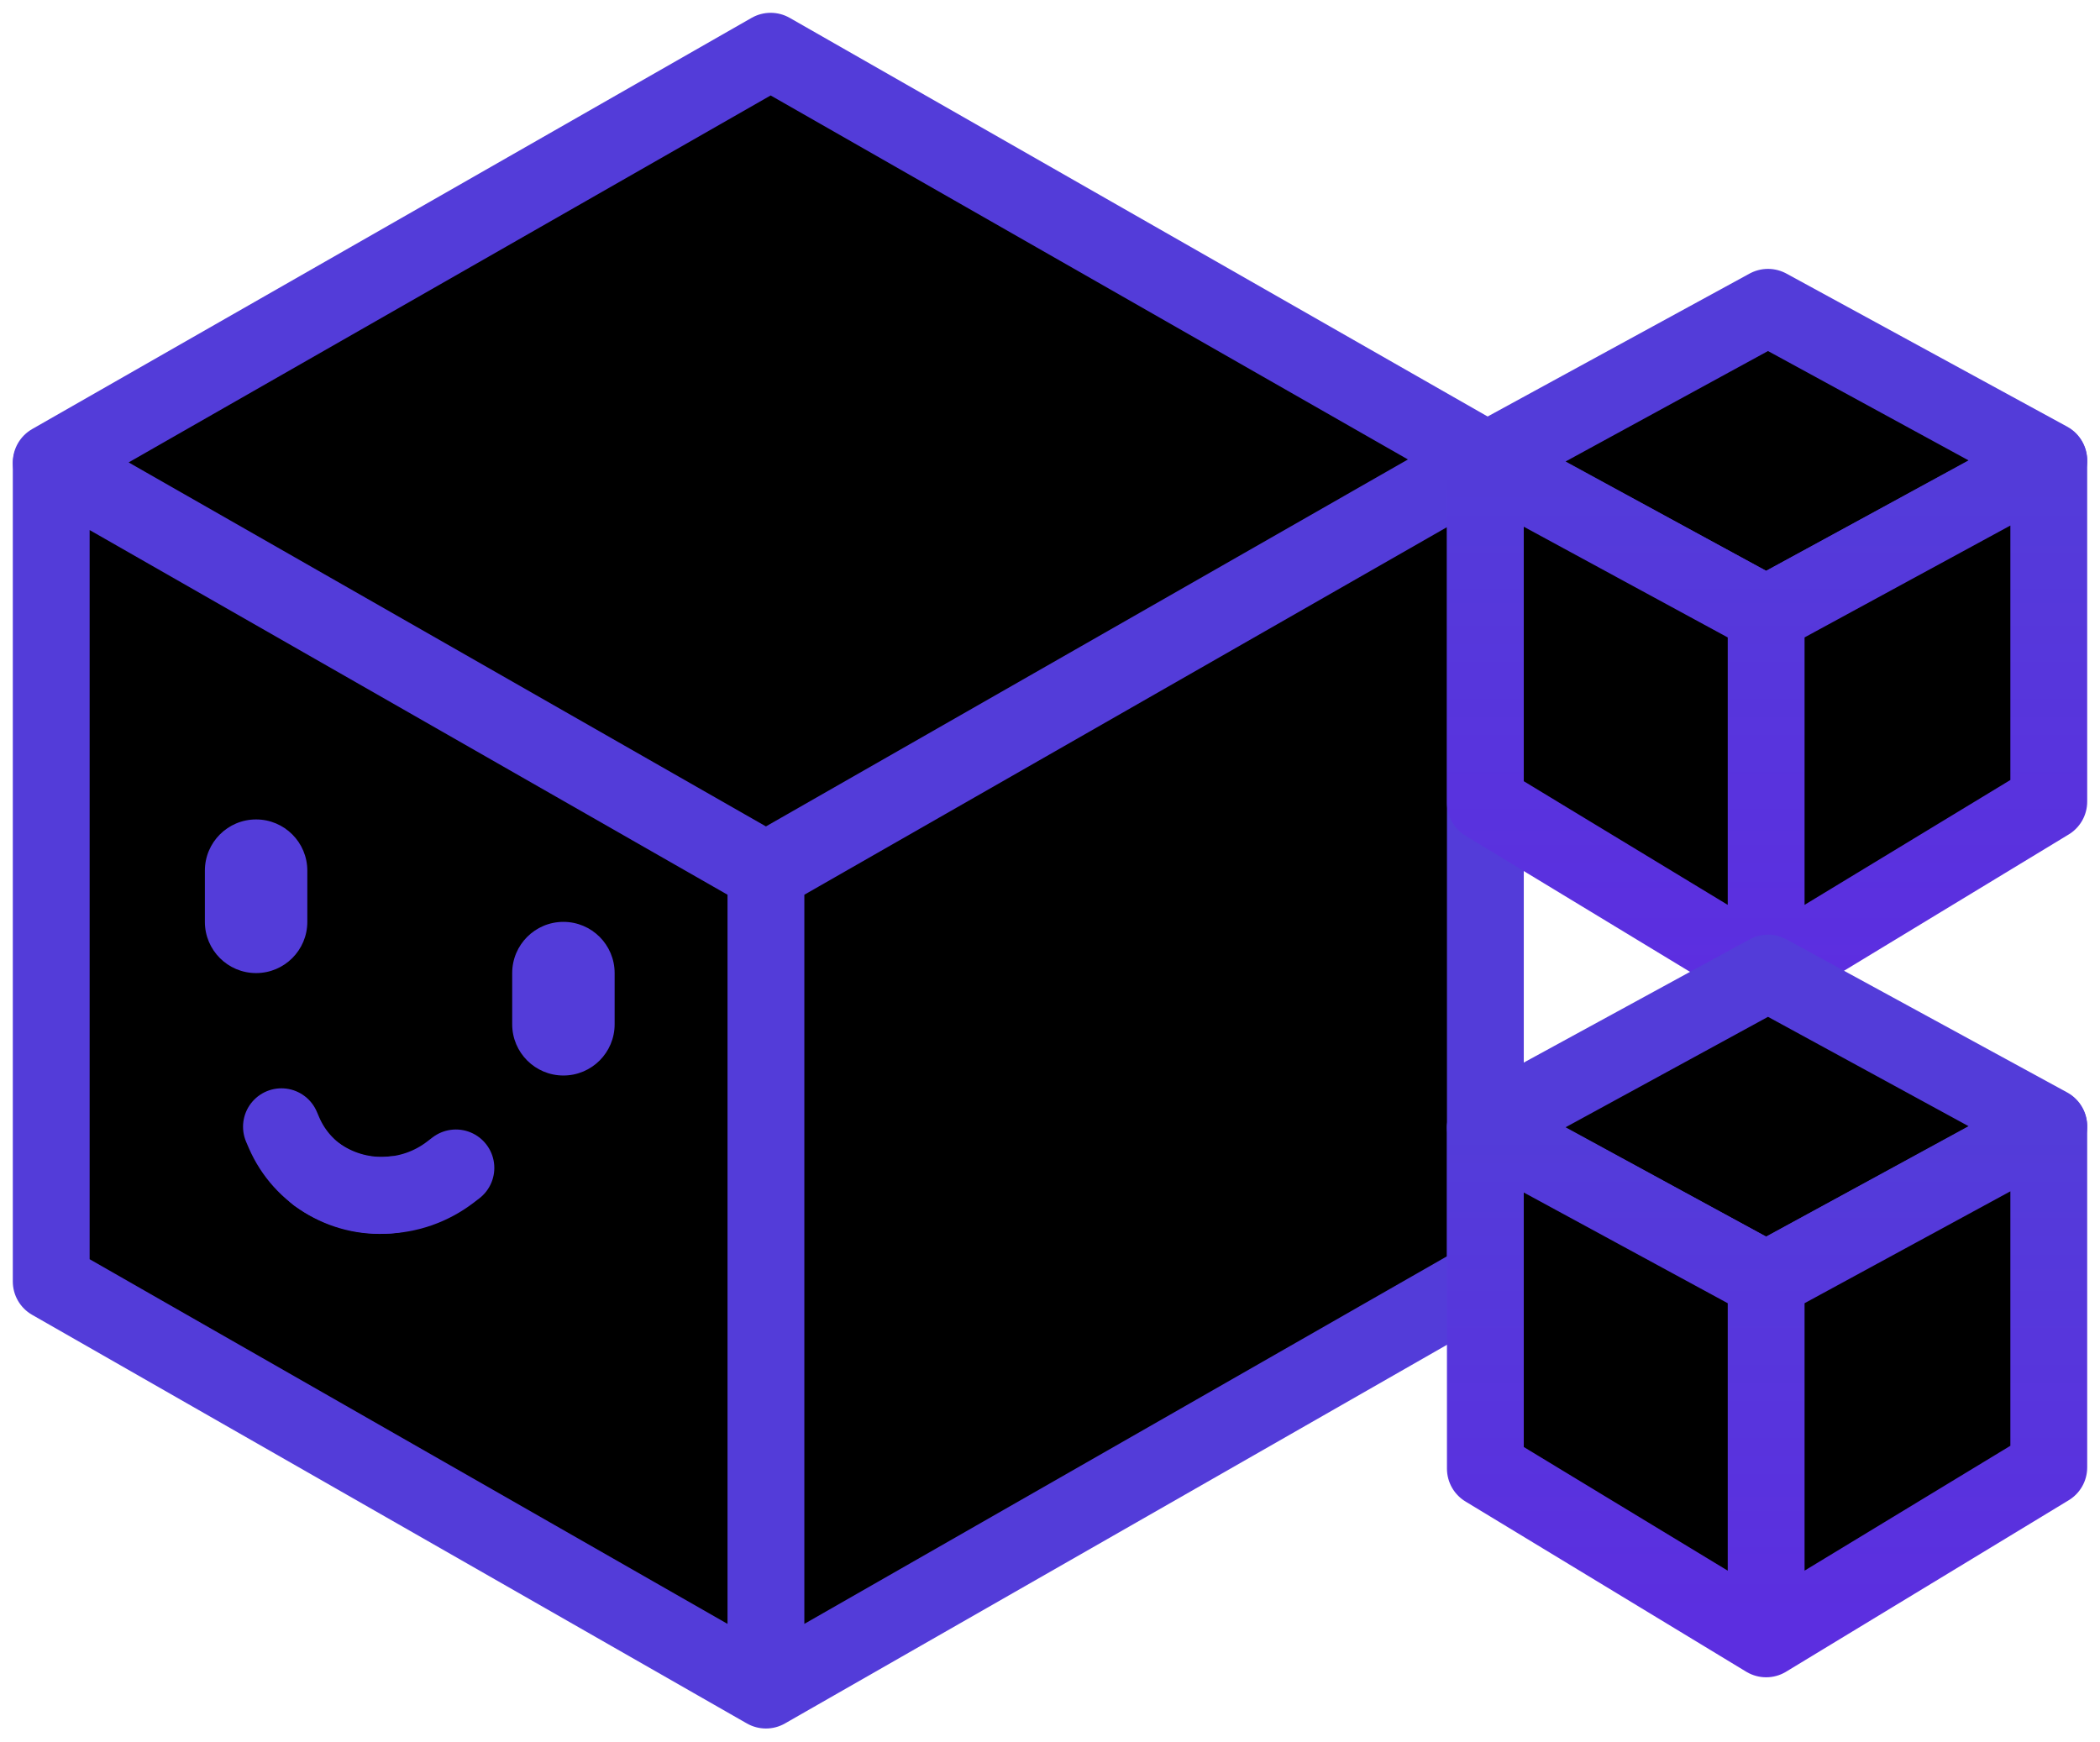
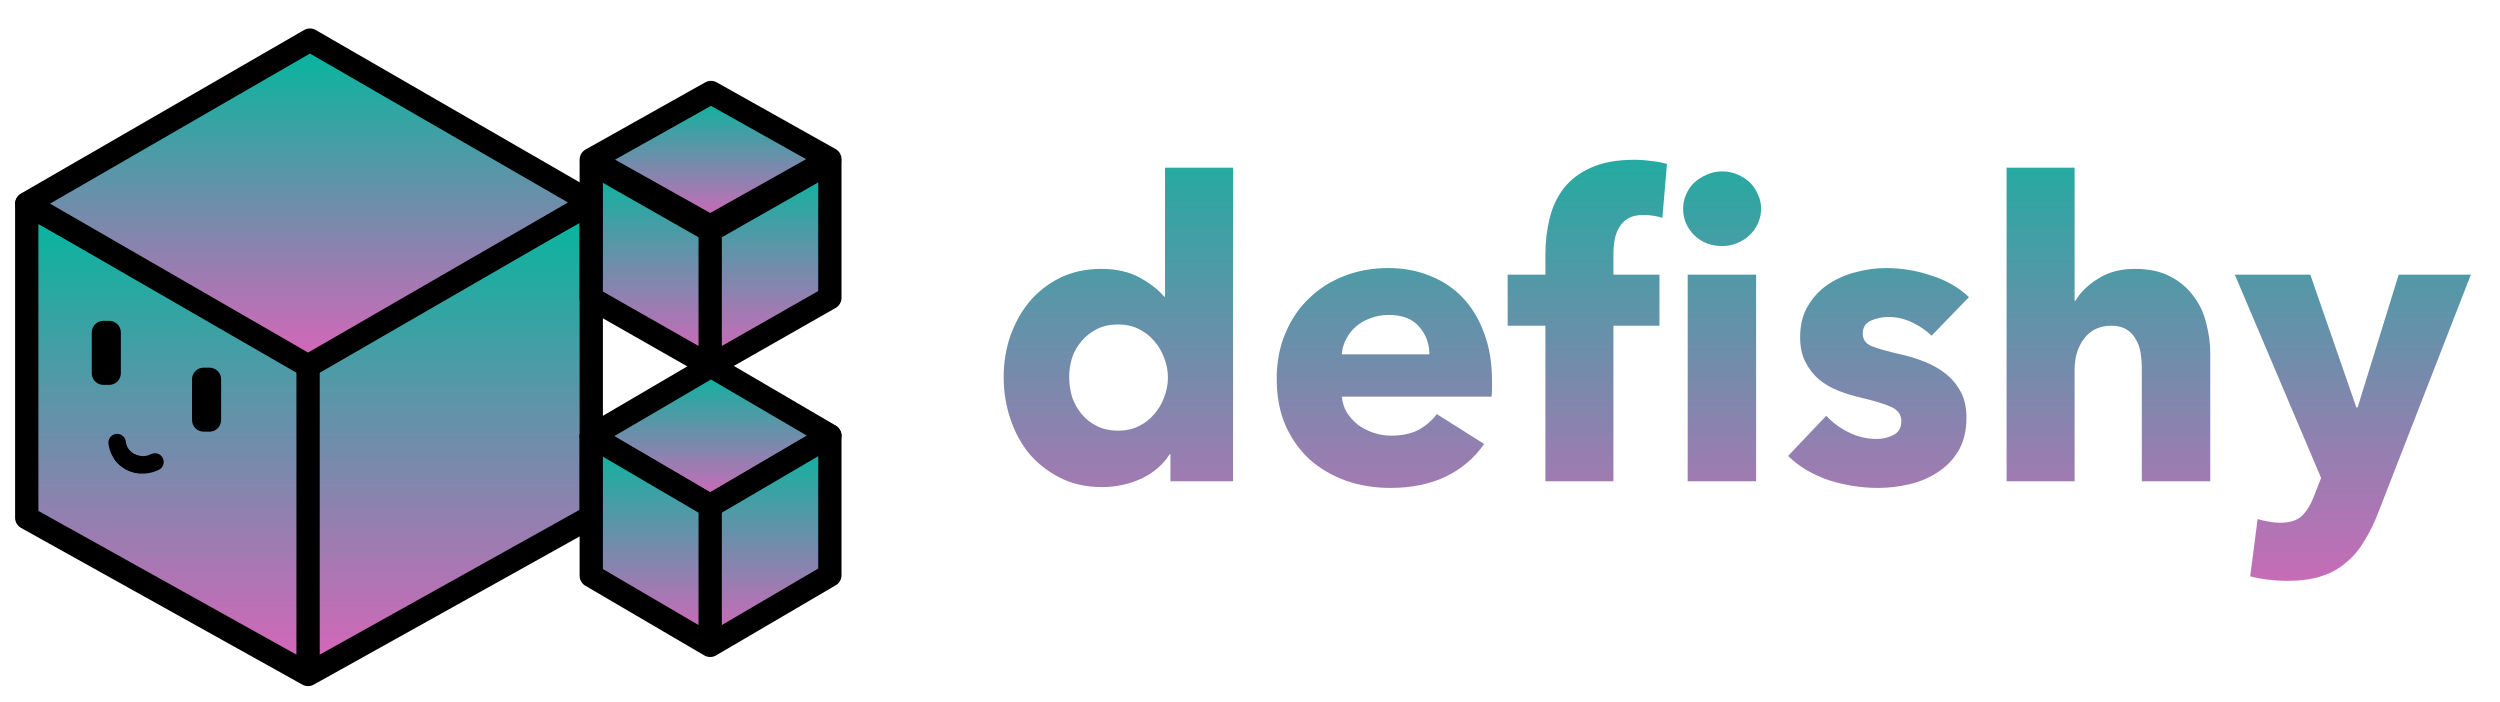
- <svg xmlns="http://www.w3.org/2000/svg" width="41" height="34" viewBox="0 0 41 34" fill="none">
-   <path d="M1 9.029L15.046 1L29 8.971L14.954 17L1 9.029Z" fill="black" stroke="#533CD9" stroke-width="1.5" stroke-linecap="round" stroke-linejoin="round" />
-   <path d="M14.954 17.035L29 9V24.965L14.954 33V17.035ZM1 9.057L14.954 17.035V33L1 25.022V9.057Z" fill="black" stroke="#533CD9" stroke-width="1.5" stroke-linecap="round" stroke-linejoin="round" />
-   <path d="M29 9.011L34.518 6L40 8.989L34.482 12L29 9.011Z" fill="black" stroke="#533CD9" stroke-width="1.5" stroke-linecap="round" stroke-linejoin="round" />
-   <path d="M34.482 12L40 9V15.652L34.482 19V12ZM29 9.024L34.482 12V19L29 15.676V9.024Z" fill="black" />
-   <path d="M34.482 12L40 9V15.652L34.482 19M34.482 12V19M34.482 12L29 9.024V15.676L34.482 19" stroke="url(#paint0_linear_77_13)" stroke-width="1.5" stroke-linecap="round" stroke-linejoin="round" />
-   <path d="M29 22.011L34.518 19L40 21.989L34.482 25L29 22.011Z" fill="black" stroke="#533CD9" stroke-width="1.5" stroke-linecap="round" stroke-linejoin="round" />
-   <path d="M34.482 25L40 22V28.652L34.482 32V25ZM29 22.024L34.482 25V32L29 28.676V22.024Z" fill="black" />
-   <path d="M34.482 25L40 22V28.652L34.482 32M34.482 25V32M34.482 25L29 22.024V28.676L34.482 32" stroke="url(#paint1_linear_77_13)" stroke-width="1.5" stroke-linecap="round" stroke-linejoin="round" />
-   <rect x="4" y="16" width="2" height="3" rx="1" fill="#533CD9" />
-   <rect x="10" y="18" width="2" height="3" rx="1" fill="#533CD9" />
-   <path d="M8.901 22.804L8.794 22.886C8.031 23.471 6.977 23.492 6.191 22.937V22.937" stroke="#533CD9" stroke-width="1.5" stroke-linecap="round" />
-   <path d="M5.495 22L5.545 22.116C5.903 22.945 6.766 23.439 7.663 23.327V23.327" stroke="#533CD9" stroke-width="1.5" stroke-linecap="round" />
+ <svg xmlns="http://www.w3.org/2000/svg" width="374" height="105" viewBox="0 0 374 105" fill="none">
+   <path d="M46.089 53.99L88.453 30.378V77.289L46.089 100.901V53.99ZM4 30.547L46.089 53.99V100.901L4 77.457V30.547Z" fill="url(#paint0_linear_156_417)" stroke="black" stroke-width="0.871" stroke-linecap="round" stroke-linejoin="round" />
+   <path d="M4 30.465L46.364 6L88.453 30.291L46.089 54.756L4 30.465Z" stroke="black" stroke-width="0.871" stroke-linecap="round" stroke-linejoin="round" />
+   <path d="M46.089 53.99L88.453 30.378V77.289L46.089 100.901V53.99ZM4 30.547L46.089 53.99V100.901L4 77.457V30.547Z" stroke="black" stroke-width="0.871" stroke-linecap="round" stroke-linejoin="round" />
+   <path d="M88.453 23.884L106.359 13.836L124.149 23.812L106.243 33.861L88.453 23.884Z" stroke="black" stroke-width="0.871" stroke-linecap="round" stroke-linejoin="round" />
+   <path d="M106.243 34.486L124.149 24.284V44.554L106.243 54.756V34.486ZM88.453 24.357L106.243 34.486V54.756L88.453 44.627V24.357Z" stroke="black" stroke-width="0.871" stroke-linecap="round" stroke-linejoin="round" />
+   <path d="M88.453 65.242L106.359 54.756L124.149 65.167L106.243 75.652L88.453 65.242Z" stroke="black" stroke-width="0.871" stroke-linecap="round" stroke-linejoin="round" />
+   <path d="M106.243 75.698L124.149 65.204V86.053L106.243 96.547V75.698ZM88.453 65.279L106.243 75.698V96.547L88.453 86.128V65.279Z" stroke="black" stroke-width="0.871" stroke-linecap="round" stroke-linejoin="round" />
+   <path d="M4 30.465L46.364 6L88.453 30.291L46.089 54.756L4 30.465Z" stroke="black" stroke-width="0.871" stroke-linecap="round" stroke-linejoin="round" />
+   <path d="M46.089 53.99L88.453 30.378V77.289L46.089 100.901V53.99ZM4 30.547L46.089 53.99V100.901L4 77.457V30.547Z" stroke="black" stroke-width="0.871" stroke-linecap="round" stroke-linejoin="round" />
+   <path d="M88.453 23.884L106.359 13.836L124.149 23.812L106.243 33.861L88.453 23.884Z" stroke="black" stroke-width="0.871" stroke-linecap="round" stroke-linejoin="round" />
+   <path d="M106.243 34.486L124.149 24.284V44.554L106.243 54.756V34.486ZM88.453 24.357L106.243 34.486V54.756L88.453 44.627V24.357Z" stroke="black" stroke-width="0.871" stroke-linecap="round" stroke-linejoin="round" />
+   <path d="M88.453 65.242L106.359 54.756L124.149 65.167L106.243 75.652L88.453 65.242Z" stroke="black" stroke-width="0.871" stroke-linecap="round" stroke-linejoin="round" />
+   <path d="M106.243 75.698L124.149 65.204V86.053L106.243 96.547V75.698ZM88.453 65.279L106.243 75.698V96.547L88.453 86.128V65.279Z" stroke="black" stroke-width="0.871" stroke-linecap="round" stroke-linejoin="round" />
+   <rect x="13.727" y="48" width="4.353" height="9.577" rx="1.741" fill="black" />
+   <rect x="28.727" y="55" width="4.353" height="9.577" rx="1.741" fill="black" />
+   <path d="M4 30.465L46.364 6L88.453 30.291L46.089 54.756L4 30.465Z" stroke="black" stroke-width="0.871" stroke-linecap="round" stroke-linejoin="round" />
+   <path d="M46.089 53.99L88.453 30.378V77.289L46.089 100.901V53.99ZM4 30.547L46.089 53.99V100.901L4 77.457V30.547Z" stroke="black" stroke-width="0.871" stroke-linecap="round" stroke-linejoin="round" />
+   <path d="M88.453 23.884L106.359 13.836L124.149 23.812L106.243 33.861L88.453 23.884Z" stroke="black" stroke-width="0.871" stroke-linecap="round" stroke-linejoin="round" />
+   <path d="M106.243 34.486L124.149 24.284V44.554L106.243 54.756V34.486ZM88.453 24.357L106.243 34.486V54.756L88.453 44.627V24.357Z" stroke="black" stroke-width="0.871" stroke-linecap="round" stroke-linejoin="round" />
+   <path d="M88.453 65.242L106.359 54.756L124.149 65.167L106.243 75.652L88.453 65.242Z" stroke="black" stroke-width="0.871" stroke-linecap="round" stroke-linejoin="round" />
+   <path d="M106.243 75.698L124.149 65.204V86.053L106.243 96.547V75.698ZM88.453 65.279L106.243 75.698V96.547L88.453 86.128V65.279Z" stroke="black" stroke-width="0.871" stroke-linecap="round" stroke-linejoin="round" />
+   <path d="M4 30.465L46.364 6L88.453 30.291L46.089 54.756L4 30.465Z" stroke="black" stroke-width="0.871" stroke-linecap="round" stroke-linejoin="round" />
+   <path d="M46.089 53.99L88.453 30.378V77.289L46.089 100.901V53.99ZM4 30.547L46.089 53.99V100.901L4 77.457V30.547Z" stroke="black" stroke-width="0.871" stroke-linecap="round" stroke-linejoin="round" />
+   <path d="M88.453 23.884L106.359 13.836L124.149 23.812L106.243 33.861L88.453 23.884Z" stroke="black" stroke-width="0.871" stroke-linecap="round" stroke-linejoin="round" />
+   <path d="M106.243 34.486L124.149 24.284V44.554L106.243 54.756V34.486ZM88.453 24.357L106.243 34.486V54.756L88.453 44.627V24.357Z" stroke="black" stroke-width="0.871" stroke-linecap="round" stroke-linejoin="round" />
+   <path d="M88.453 65.242L106.359 54.756L124.149 65.167L106.243 75.652L88.453 65.242Z" stroke="black" stroke-width="0.871" stroke-linecap="round" stroke-linejoin="round" />
+   <path d="M106.243 75.698L124.149 65.204V86.053L106.243 96.547V75.698ZM88.453 65.279L106.243 75.698V96.547L88.453 86.128V65.279Z" stroke="black" stroke-width="0.871" stroke-linecap="round" stroke-linejoin="round" />
+   <path d="M4 30.465L46.364 6L88.453 30.291L46.089 54.756L4 30.465Z" stroke="black" stroke-width="0.871" stroke-linecap="round" stroke-linejoin="round" />
+   <path d="M46.089 53.99L88.453 30.378V77.289L46.089 100.901V53.99ZM4 30.547L46.089 53.99V100.901L4 77.457V30.547Z" stroke="black" stroke-width="0.871" stroke-linecap="round" stroke-linejoin="round" />
+   <path d="M88.453 23.884L106.359 13.836L124.149 23.812L106.243 33.861L88.453 23.884Z" stroke="black" stroke-width="0.871" stroke-linecap="round" stroke-linejoin="round" />
+   <path d="M106.243 34.486L124.149 24.284V44.554L106.243 54.756V34.486ZM88.453 24.357L106.243 34.486V54.756L88.453 44.627V24.357Z" stroke="black" stroke-width="0.871" stroke-linecap="round" stroke-linejoin="round" />
+   <path d="M88.453 65.242L106.359 54.756L124.149 65.167L106.243 75.652L88.453 65.242Z" stroke="black" stroke-width="0.871" stroke-linecap="round" stroke-linejoin="round" />
+   <path d="M106.243 75.698L124.149 65.204V86.053L106.243 96.547V75.698ZM88.453 65.279L106.243 75.698V96.547L88.453 86.128V65.279Z" stroke="black" stroke-width="0.871" stroke-linecap="round" stroke-linejoin="round" />
+   <path d="M4 30.465L46.364 6L88.453 30.291L46.089 54.756L4 30.465Z" stroke="black" stroke-width="0.871" stroke-linecap="round" stroke-linejoin="round" />
+   <path d="M46.089 53.99L88.453 30.378V77.289L46.089 100.901V53.99ZM4 30.547L46.089 53.99V100.901L4 77.457V30.547Z" stroke="black" stroke-width="0.871" stroke-linecap="round" stroke-linejoin="round" />
+   <path d="M88.453 23.884L106.359 13.836L124.149 23.812L106.243 33.861L88.453 23.884Z" stroke="black" stroke-width="0.871" stroke-linecap="round" stroke-linejoin="round" />
+   <path d="M106.243 34.486L124.149 24.284V44.554L106.243 54.756V34.486ZM88.453 24.357L106.243 34.486V54.756L88.453 44.627V24.357Z" stroke="black" stroke-width="0.871" stroke-linecap="round" stroke-linejoin="round" />
+   <path d="M88.453 65.242L106.359 54.756L124.149 65.167L106.243 75.652L88.453 65.242Z" stroke="black" stroke-width="0.871" stroke-linecap="round" stroke-linejoin="round" />
+   <path d="M106.243 75.698L124.149 65.204V86.053L106.243 96.547V75.698ZM88.453 65.279L106.243 75.698V96.547L88.453 86.128V65.279Z" stroke="black" stroke-width="0.871" stroke-linecap="round" stroke-linejoin="round" />
+   <path d="M4 30.465L46.364 6L88.453 30.291L46.089 54.756L4 30.465Z" stroke="black" stroke-width="0.871" stroke-linecap="round" stroke-linejoin="round" />
+   <path d="M46.089 53.99L88.453 30.378V77.289L46.089 100.901V53.99ZM4 30.547L46.089 53.99V100.901L4 77.457V30.547Z" stroke="black" stroke-width="0.871" stroke-linecap="round" stroke-linejoin="round" />
+   <path d="M88.453 23.884L106.359 13.836L124.149 23.812L106.243 33.861L88.453 23.884Z" stroke="black" stroke-width="0.871" stroke-linecap="round" stroke-linejoin="round" />
+   <path d="M106.243 34.486L124.149 24.284V44.554L106.243 54.756V34.486ZM88.453 24.357L106.243 34.486V54.756L88.453 44.627V24.357Z" stroke="black" stroke-width="0.871" stroke-linecap="round" stroke-linejoin="round" />
+   <path d="M88.453 65.242L106.359 54.756L124.149 65.167L106.243 75.652L88.453 65.242Z" stroke="black" stroke-width="0.871" stroke-linecap="round" stroke-linejoin="round" />
+   <path d="M106.243 75.698L124.149 65.204V86.053L106.243 96.547V75.698ZM88.453 65.279L106.243 75.698V96.547L88.453 86.128V65.279Z" stroke="black" stroke-width="0.871" stroke-linecap="round" stroke-linejoin="round" />
+   <path d="M4 30.465L46.364 6L88.453 30.291L46.089 54.756L4 30.465Z" stroke="black" stroke-width="0.871" stroke-linecap="round" stroke-linejoin="round" />
+   <path d="M46.089 53.99L88.453 30.378V77.289L46.089 100.901V53.99ZM4 30.547L46.089 53.99V100.901L4 77.457V30.547Z" stroke="black" stroke-width="0.871" stroke-linecap="round" stroke-linejoin="round" />
+   <path d="M88.453 23.884L106.359 13.836L124.149 23.812L106.243 33.861L88.453 23.884Z" stroke="black" stroke-width="0.871" stroke-linecap="round" stroke-linejoin="round" />
+   <path d="M106.243 34.486L124.149 24.284V44.554L106.243 54.756V34.486ZM88.453 24.357L106.243 34.486V54.756L88.453 44.627V24.357Z" stroke="black" stroke-width="0.871" stroke-linecap="round" stroke-linejoin="round" />
+   <path d="M88.453 65.242L106.359 54.756L124.149 65.167L106.243 75.652L88.453 65.242Z" stroke="black" stroke-width="0.871" stroke-linecap="round" stroke-linejoin="round" />
+   <path d="M106.243 75.698L124.149 65.204V86.053L106.243 96.547V75.698ZM88.453 65.279L106.243 75.698V96.547L88.453 86.128V65.279Z" stroke="black" stroke-width="0.871" stroke-linecap="round" stroke-linejoin="round" />
+   <path d="M4 30.465L46.364 6L88.453 30.291L46.089 54.756L4 30.465Z" stroke="black" stroke-width="0.871" stroke-linecap="round" stroke-linejoin="round" />
+   <path d="M46.089 53.99L88.453 30.378V77.289L46.089 100.901V53.99ZM4 30.547L46.089 53.99V100.901L4 77.457V30.547Z" stroke="black" stroke-width="0.871" stroke-linecap="round" stroke-linejoin="round" />
+   <path d="M88.453 23.884L106.359 13.836L124.149 23.812L106.243 33.861L88.453 23.884Z" stroke="black" stroke-width="0.871" stroke-linecap="round" stroke-linejoin="round" />
+   <path d="M106.243 34.486L124.149 24.284V44.554L106.243 54.756V34.486ZM88.453 24.357L106.243 34.486V54.756L88.453 44.627V24.357Z" stroke="black" stroke-width="0.871" stroke-linecap="round" stroke-linejoin="round" />
+   <path d="M88.453 65.242L106.359 54.756L124.149 65.167L106.243 75.652L88.453 65.242Z" stroke="black" stroke-width="0.871" stroke-linecap="round" stroke-linejoin="round" />
+   <path d="M106.243 75.698L124.149 65.204V86.053L106.243 96.547V75.698ZM88.453 65.279L106.243 75.698V96.547L88.453 86.128V65.279Z" stroke="black" stroke-width="0.871" stroke-linecap="round" stroke-linejoin="round" />
+   <path d="M4 30.465L46.364 6L88.453 30.291L46.089 54.756L4 30.465Z" stroke="black" stroke-width="0.871" stroke-linecap="round" stroke-linejoin="round" />
+   <path d="M46.089 53.99L88.453 30.378V77.289L46.089 100.901V53.99ZM4 30.547L46.089 53.99V100.901L4 77.457V30.547Z" stroke="black" stroke-width="0.871" stroke-linecap="round" stroke-linejoin="round" />
+   <path d="M88.453 23.884L106.359 13.836L124.149 23.812L106.243 33.861L88.453 23.884Z" stroke="black" stroke-width="0.871" stroke-linecap="round" stroke-linejoin="round" />
+   <path d="M106.243 34.486L124.149 24.284V44.554L106.243 54.756V34.486ZM88.453 24.357L106.243 34.486V54.756L88.453 44.627V24.357Z" stroke="black" stroke-width="0.871" stroke-linecap="round" stroke-linejoin="round" />
+   <path d="M88.453 65.242L106.359 54.756L124.149 65.167L106.243 75.652L88.453 65.242Z" stroke="black" stroke-width="0.871" stroke-linecap="round" stroke-linejoin="round" />
+   <path d="M106.243 75.698L124.149 65.204V86.053L106.243 96.547V75.698ZM88.453 65.279L106.243 75.698V96.547L88.453 86.128V65.279Z" stroke="black" stroke-width="0.871" stroke-linecap="round" stroke-linejoin="round" />
+   <path d="M4 30.465L46.364 6L88.453 30.291L46.089 54.756L4 30.465Z" stroke="black" stroke-width="0.871" stroke-linecap="round" stroke-linejoin="round" />
+   <path d="M46.089 53.99L88.453 30.378V77.289L46.089 100.901V53.99ZM4 30.547L46.089 53.99V100.901L4 77.457V30.547Z" stroke="black" stroke-width="0.871" stroke-linecap="round" stroke-linejoin="round" />
+   <path d="M88.453 23.884L106.359 13.836L124.149 23.812L106.243 33.861L88.453 23.884Z" stroke="black" stroke-width="0.871" stroke-linecap="round" stroke-linejoin="round" />
+   <path d="M106.243 34.486L124.149 24.284V44.554L106.243 54.756V34.486ZM88.453 24.357L106.243 34.486V54.756L88.453 44.627V24.357Z" stroke="black" stroke-width="0.871" stroke-linecap="round" stroke-linejoin="round" />
+   <path d="M88.453 65.242L106.359 54.756L124.149 65.167L106.243 75.652L88.453 65.242Z" stroke="black" stroke-width="0.871" stroke-linecap="round" stroke-linejoin="round" />
+   <path d="M106.243 75.698L124.149 65.204V86.053L106.243 96.547V75.698ZM88.453 65.279L106.243 75.698V96.547L88.453 86.128V65.279Z" stroke="black" stroke-width="0.871" stroke-linecap="round" stroke-linejoin="round" />
+   <path d="M4 30.465L46.364 6L88.453 30.291L46.089 54.756L4 30.465Z" stroke="black" stroke-width="0.871" stroke-linecap="round" stroke-linejoin="round" />
+   <path d="M46.089 53.99L88.453 30.378V77.289L46.089 100.901V53.99ZM4 30.547L46.089 53.99V100.901L4 77.457V30.547Z" stroke="black" stroke-width="0.871" stroke-linecap="round" stroke-linejoin="round" />
+   <path d="M88.453 23.884L106.359 13.836L124.149 23.812L106.243 33.861L88.453 23.884Z" stroke="black" stroke-width="0.871" stroke-linecap="round" stroke-linejoin="round" />
+   <path d="M106.243 34.486L124.149 24.284V44.554L106.243 54.756V34.486ZM88.453 24.357L106.243 34.486V54.756L88.453 44.627V24.357Z" stroke="black" stroke-width="0.871" stroke-linecap="round" stroke-linejoin="round" />
+   <path d="M88.453 65.242L106.359 54.756L124.149 65.167L106.243 75.652L88.453 65.242Z" stroke="black" stroke-width="0.871" stroke-linecap="round" stroke-linejoin="round" />
+   <path d="M106.243 75.698L124.149 65.204V86.053L106.243 96.547V75.698ZM88.453 65.279L106.243 75.698V96.547L88.453 86.128V65.279Z" stroke="black" stroke-width="0.871" stroke-linecap="round" stroke-linejoin="round" />
+   <path d="M4 30.465L46.364 6L88.453 30.291L46.089 54.756L4 30.465Z" stroke="black" stroke-width="0.871" stroke-linecap="round" stroke-linejoin="round" />
+   <path d="M46.089 53.99L88.453 30.378V77.289L46.089 100.901V53.99ZM4 30.547L46.089 53.99V100.901L4 77.457V30.547Z" stroke="black" stroke-width="0.871" stroke-linecap="round" stroke-linejoin="round" />
+   <path d="M88.453 23.884L106.359 13.836L124.149 23.812L106.243 33.861L88.453 23.884Z" stroke="black" stroke-width="0.871" stroke-linecap="round" stroke-linejoin="round" />
+   <path d="M106.243 34.486L124.149 24.284V44.554L106.243 54.756V34.486ZM88.453 24.357L106.243 34.486V54.756L88.453 44.627V24.357Z" stroke="black" stroke-width="0.871" stroke-linecap="round" stroke-linejoin="round" />
+   <path d="M88.453 65.242L106.359 54.756L124.149 65.167L106.243 75.652L88.453 65.242Z" stroke="black" stroke-width="0.871" stroke-linecap="round" stroke-linejoin="round" />
+   <path d="M106.243 75.698L124.149 65.204V86.053L106.243 96.547V75.698ZM88.453 65.279L106.243 75.698V96.547L88.453 86.128V65.279Z" stroke="black" stroke-width="0.871" stroke-linecap="round" stroke-linejoin="round" />
+   <path d="M4 30.465L46.364 6L88.453 30.291L46.089 54.756L4 30.465Z" stroke="black" stroke-width="0.871" stroke-linecap="round" stroke-linejoin="round" />
+   <path d="M46.089 53.99L88.453 30.378V77.289L46.089 100.901V53.99ZM4 30.547L46.089 53.99V100.901L4 77.457V30.547Z" stroke="black" stroke-width="0.871" stroke-linecap="round" stroke-linejoin="round" />
+   <path d="M88.453 23.884L106.359 13.836L124.149 23.812L106.243 33.861L88.453 23.884Z" stroke="black" stroke-width="0.871" stroke-linecap="round" stroke-linejoin="round" />
+   <path d="M106.243 34.486L124.149 24.284V44.554L106.243 54.756V34.486ZM88.453 24.357L106.243 34.486V54.756L88.453 44.627V24.357Z" stroke="black" stroke-width="0.871" stroke-linecap="round" stroke-linejoin="round" />
+   <path d="M88.453 65.242L106.359 54.756L124.149 65.167L106.243 75.652L88.453 65.242Z" stroke="black" stroke-width="0.871" stroke-linecap="round" stroke-linejoin="round" />
+   <path d="M106.243 75.698L124.149 65.204V86.053L106.243 96.547V75.698ZM88.453 65.279L106.243 75.698V96.547L88.453 86.128V65.279Z" stroke="black" stroke-width="0.871" stroke-linecap="round" stroke-linejoin="round" />
+   <path d="M4 30.465L46.364 6L88.453 30.291L46.089 54.756L4 30.465Z" stroke="black" stroke-width="0.871" stroke-linecap="round" stroke-linejoin="round" />
+   <path d="M46.089 53.99L88.453 30.378V77.289L46.089 100.901V53.99ZM4 30.547L46.089 53.99V100.901L4 77.457V30.547Z" stroke="black" stroke-width="3.483" stroke-linecap="round" stroke-linejoin="round" />
+   <path d="M88.453 23.884L106.359 13.836L124.149 23.812L106.243 33.861L88.453 23.884Z" stroke="black" stroke-width="0.871" stroke-linecap="round" stroke-linejoin="round" />
+   <path d="M106.243 34.486L124.149 24.284V44.554L106.243 54.756V34.486ZM88.453 24.357L106.243 34.486V54.756L88.453 44.627V24.357Z" stroke="black" stroke-width="0.871" stroke-linecap="round" stroke-linejoin="round" />
+   <path d="M88.453 65.242L106.359 54.756L124.149 65.167L106.243 75.652L88.453 65.242Z" stroke="black" stroke-width="0.871" stroke-linecap="round" stroke-linejoin="round" />
+   <path d="M106.243 75.698L124.149 65.204V86.053L106.243 96.547V75.698ZM88.453 65.279L106.243 75.698V96.547L88.453 86.128V65.279Z" stroke="black" stroke-width="0.871" stroke-linecap="round" stroke-linejoin="round" />
+   <path d="M4 30.465L46.364 6L88.453 30.291L46.089 54.756L4 30.465Z" fill="url(#paint1_linear_156_417)" stroke="black" stroke-width="3.483" stroke-linecap="round" stroke-linejoin="round" />
+   <path d="M88.453 23.884L106.359 13.836L124.149 23.812L106.243 33.861L88.453 23.884Z" fill="url(#paint2_linear_156_417)" stroke="black" stroke-width="3.483" stroke-linecap="round" stroke-linejoin="round" />
+   <path d="M106.243 34.486L124.149 24.284V44.554L106.243 54.756V34.486ZM88.453 24.357L106.243 34.486V54.756L88.453 44.627V24.357Z" fill="url(#paint3_linear_156_417)" stroke="black" stroke-width="3.483" stroke-linecap="round" stroke-linejoin="round" />
+   <path d="M88.453 65.242L106.359 54.756L124.149 65.167L106.243 75.652L88.453 65.242Z" fill="url(#paint4_linear_156_417)" stroke="black" stroke-width="3.483" stroke-linecap="round" stroke-linejoin="round" />
+   <path d="M106.243 75.698L124.149 65.204V86.053L106.243 96.547V75.698ZM88.453 65.279L106.243 75.698V96.547L88.453 86.128V65.279Z" fill="url(#paint5_linear_156_417)" stroke="black" stroke-width="3.483" stroke-linecap="round" stroke-linejoin="round" />
+   <path d="M23.184 69.109L22.96 69.207C21.36 69.908 19.491 69.488 18.345 68.169V68.169" stroke="black" stroke-width="2.612" stroke-linecap="round" />
+   <path d="M17.523 66.214L17.561 66.44C17.834 68.059 19.142 69.304 20.773 69.495V69.495" stroke="black" stroke-width="2.612" stroke-linecap="round" />
+   <path d="M175.095 72V67.966H174.971C173.978 69.538 172.55 70.759 170.689 71.628C168.868 72.455 166.924 72.869 164.855 72.869C162.538 72.869 160.469 72.414 158.649 71.504C156.829 70.593 155.277 69.394 153.995 67.904C152.753 66.373 151.802 64.615 151.14 62.629C150.478 60.643 150.147 58.574 150.147 56.423C150.147 54.272 150.478 52.224 151.14 50.279C151.843 48.293 152.815 46.556 154.057 45.066C155.339 43.577 156.87 42.398 158.649 41.529C160.469 40.66 162.497 40.225 164.731 40.225C167.006 40.225 168.93 40.66 170.502 41.529C172.075 42.398 173.295 43.349 174.164 44.383H174.288V25.083H184.466V72H175.095ZM174.723 56.485C174.723 55.492 174.536 54.52 174.164 53.568C173.833 52.617 173.337 51.769 172.675 51.024C172.054 50.279 171.289 49.679 170.378 49.224C169.468 48.769 168.434 48.541 167.275 48.541C166.076 48.541 165.021 48.769 164.11 49.224C163.2 49.679 162.435 50.279 161.814 51.024C161.194 51.727 160.718 52.555 160.387 53.506C160.097 54.458 159.952 55.43 159.952 56.423C159.952 57.416 160.097 58.409 160.387 59.402C160.718 60.353 161.194 61.202 161.814 61.946C162.435 62.691 163.2 63.291 164.11 63.746C165.021 64.201 166.076 64.429 167.275 64.429C168.434 64.429 169.468 64.201 170.378 63.746C171.289 63.291 172.054 62.691 172.675 61.946C173.337 61.202 173.833 60.353 174.164 59.402C174.536 58.45 174.723 57.478 174.723 56.485ZM213.833 53.01C213.833 51.396 213.316 50.01 212.281 48.852C211.288 47.693 209.778 47.114 207.751 47.114C206.758 47.114 205.848 47.28 205.02 47.611C204.193 47.9 203.469 48.314 202.848 48.852C202.228 49.39 201.731 50.031 201.359 50.776C200.986 51.479 200.78 52.224 200.738 53.01H213.833ZM223.204 56.919C223.204 57.333 223.204 57.747 223.204 58.161C223.204 58.574 223.183 58.968 223.142 59.34H200.738C200.821 60.209 201.069 60.995 201.483 61.698C201.938 62.401 202.497 63.022 203.158 63.56C203.862 64.056 204.627 64.449 205.455 64.739C206.324 65.029 207.213 65.173 208.123 65.173C209.737 65.173 211.102 64.884 212.219 64.305C213.336 63.684 214.246 62.898 214.95 61.946L222.025 66.415C220.577 68.525 218.653 70.159 216.253 71.317C213.895 72.434 211.143 72.993 207.999 72.993C205.682 72.993 203.489 72.641 201.421 71.938C199.352 71.193 197.532 70.138 195.96 68.773C194.429 67.366 193.208 65.649 192.298 63.622C191.429 61.595 190.995 59.278 190.995 56.671C190.995 54.148 191.429 51.872 192.298 49.845C193.167 47.776 194.346 46.038 195.835 44.632C197.325 43.184 199.083 42.066 201.111 41.28C203.138 40.494 205.331 40.101 207.689 40.101C209.964 40.101 212.054 40.494 213.957 41.28C215.86 42.025 217.494 43.122 218.86 44.57C220.225 46.018 221.28 47.776 222.025 49.845C222.811 51.913 223.204 54.272 223.204 56.919ZM263.462 31.227C263.462 32.013 263.297 32.758 262.966 33.461C262.676 34.123 262.262 34.702 261.724 35.199C261.187 35.695 260.566 36.088 259.863 36.378C259.159 36.667 258.415 36.812 257.628 36.812C255.974 36.812 254.588 36.274 253.47 35.199C252.353 34.081 251.795 32.758 251.795 31.227C251.795 30.482 251.94 29.779 252.229 29.117C252.519 28.413 252.933 27.814 253.47 27.317C254.008 26.82 254.629 26.427 255.332 26.138C256.036 25.807 256.801 25.641 257.628 25.641C258.415 25.641 259.159 25.786 259.863 26.076C260.566 26.365 261.187 26.759 261.724 27.255C262.262 27.751 262.676 28.351 262.966 29.055C263.297 29.717 263.462 30.441 263.462 31.227ZM252.478 72V41.094H262.717V72H252.478ZM248.692 32.592C248.32 32.468 247.885 32.364 247.389 32.282C246.892 32.199 246.396 32.158 245.899 32.158C244.948 32.158 244.182 32.323 243.603 32.654C243.024 32.985 242.569 33.44 242.238 34.02C241.907 34.557 241.679 35.178 241.555 35.881C241.431 36.585 241.369 37.288 241.369 37.991V41.094H248.257V48.728H241.369V72H231.191V48.728H225.544V41.094H231.191V38.115C231.191 36.212 231.398 34.413 231.812 32.716C232.225 30.979 232.929 29.468 233.922 28.186C234.956 26.862 236.321 25.828 238.018 25.083C239.755 24.297 241.907 23.904 244.472 23.904C245.341 23.904 246.189 23.966 247.016 24.09C247.885 24.173 248.671 24.317 249.375 24.524L248.692 32.592ZM288.971 50.217C288.144 49.431 287.171 48.769 286.054 48.231C284.937 47.693 283.758 47.424 282.517 47.424C281.565 47.424 280.676 47.611 279.848 47.983C279.062 48.355 278.669 48.996 278.669 49.907C278.669 50.776 279.104 51.396 279.972 51.769C280.883 52.141 282.331 52.555 284.317 53.01C285.475 53.258 286.633 53.61 287.792 54.065C288.992 54.52 290.067 55.12 291.019 55.864C291.971 56.609 292.736 57.519 293.315 58.595C293.894 59.671 294.184 60.953 294.184 62.443C294.184 64.387 293.791 66.042 293.005 67.408C292.219 68.731 291.185 69.807 289.902 70.635C288.661 71.462 287.254 72.062 285.682 72.434C284.11 72.807 282.538 72.993 280.965 72.993C278.442 72.993 275.959 72.6 273.518 71.814C271.119 70.986 269.112 69.787 267.498 68.214L273.208 62.195C274.118 63.188 275.235 64.015 276.559 64.677C277.883 65.339 279.29 65.67 280.779 65.67C281.607 65.67 282.413 65.484 283.199 65.111C284.027 64.698 284.441 63.994 284.441 63.001C284.441 62.05 283.944 61.346 282.951 60.891C281.958 60.436 280.407 59.96 278.297 59.464C277.221 59.216 276.145 58.885 275.07 58.471C273.994 58.057 273.022 57.499 272.153 56.795C271.325 56.092 270.643 55.223 270.105 54.189C269.567 53.154 269.298 51.913 269.298 50.465C269.298 48.603 269.691 47.031 270.477 45.749C271.263 44.425 272.277 43.349 273.518 42.522C274.759 41.694 276.125 41.094 277.614 40.722C279.145 40.308 280.655 40.101 282.144 40.101C284.461 40.101 286.716 40.474 288.909 41.218C291.143 41.922 293.026 42.997 294.556 44.446L288.971 50.217ZM320.415 72V55.244C320.415 54.375 320.353 53.548 320.229 52.761C320.105 51.975 319.857 51.293 319.485 50.714C319.154 50.093 318.698 49.617 318.119 49.286C317.54 48.914 316.795 48.728 315.885 48.728C314.106 48.728 312.741 49.369 311.789 50.651C310.838 51.893 310.362 53.444 310.362 55.306V72H300.184V25.083H310.362V45.004H310.486C311.189 43.763 312.306 42.666 313.837 41.715C315.368 40.722 317.209 40.225 319.36 40.225C321.47 40.225 323.229 40.598 324.636 41.343C326.084 42.087 327.242 43.059 328.111 44.259C329.021 45.418 329.662 46.762 330.035 48.293C330.448 49.824 330.655 51.355 330.655 52.886V72H320.415ZM355.801 76.654C355.181 78.268 354.477 79.695 353.691 80.937C352.946 82.219 352.036 83.295 350.96 84.164C349.926 85.074 348.685 85.757 347.237 86.212C345.83 86.667 344.155 86.894 342.21 86.894C341.258 86.894 340.265 86.832 339.231 86.708C338.238 86.584 337.369 86.418 336.625 86.212L337.742 77.647C338.238 77.813 338.776 77.937 339.355 78.02C339.976 78.144 340.534 78.206 341.031 78.206C342.603 78.206 343.741 77.834 344.444 77.089C345.148 76.386 345.747 75.372 346.244 74.048L347.237 71.504L334.328 41.094H345.623L352.512 60.953H352.698L358.842 41.094H369.64L355.801 76.654Z" fill="url(#paint6_linear_156_417)" />
  <defs>
-     <linearGradient id="paint0_linear_77_13" x1="34.5" y1="9" x2="34.5" y2="19" gradientUnits="userSpaceOnUse">
-       <stop stop-color="#533CD9" />
-       <stop offset="1" stop-color="#5C2EE0" />
+     <linearGradient id="paint0_linear_156_417" x1="46.226" y1="30.378" x2="46.226" y2="100.901" gradientUnits="userSpaceOnUse">
+       <stop stop-color="#00B89C" />
+       <stop offset="1" stop-color="#DB64BA" />
    </linearGradient>
-     <linearGradient id="paint1_linear_77_13" x1="34.5" y1="22" x2="34.5" y2="32" gradientUnits="userSpaceOnUse">
-       <stop stop-color="#533CD9" />
-       <stop offset="1" stop-color="#5C2EE0" />
+     <linearGradient id="paint1_linear_156_417" x1="46.226" y1="6" x2="46.226" y2="54.756" gradientUnits="userSpaceOnUse">
+       <stop stop-color="#00B89C" />
+       <stop offset="1" stop-color="#DB64BA" />
+     </linearGradient>
+     <linearGradient id="paint2_linear_156_417" x1="106.301" y1="13.836" x2="106.301" y2="33.861" gradientUnits="userSpaceOnUse">
+       <stop stop-color="#00B89C" />
+       <stop offset="1" stop-color="#DB64BA" />
+     </linearGradient>
+     <linearGradient id="paint3_linear_156_417" x1="106.301" y1="24.284" x2="106.301" y2="54.756" gradientUnits="userSpaceOnUse">
+       <stop stop-color="#00B89C" />
+       <stop offset="1" stop-color="#DB64BA" />
+     </linearGradient>
+     <linearGradient id="paint4_linear_156_417" x1="106.301" y1="54.756" x2="106.301" y2="75.652" gradientUnits="userSpaceOnUse">
+       <stop stop-color="#00B89C" />
+       <stop offset="1" stop-color="#DB64BA" />
+     </linearGradient>
+     <linearGradient id="paint5_linear_156_417" x1="106.301" y1="65.204" x2="106.301" y2="96.547" gradientUnits="userSpaceOnUse">
+       <stop stop-color="#00B89C" />
+       <stop offset="1" stop-color="#DB64BA" />
+     </linearGradient>
+     <linearGradient id="paint6_linear_156_417" x1="258.727" y1="10" x2="258.727" y2="95" gradientUnits="userSpaceOnUse">
+       <stop stop-color="#00B89C" />
+       <stop offset="1" stop-color="#DB64BA" />
    </linearGradient>
  </defs>
</svg>
